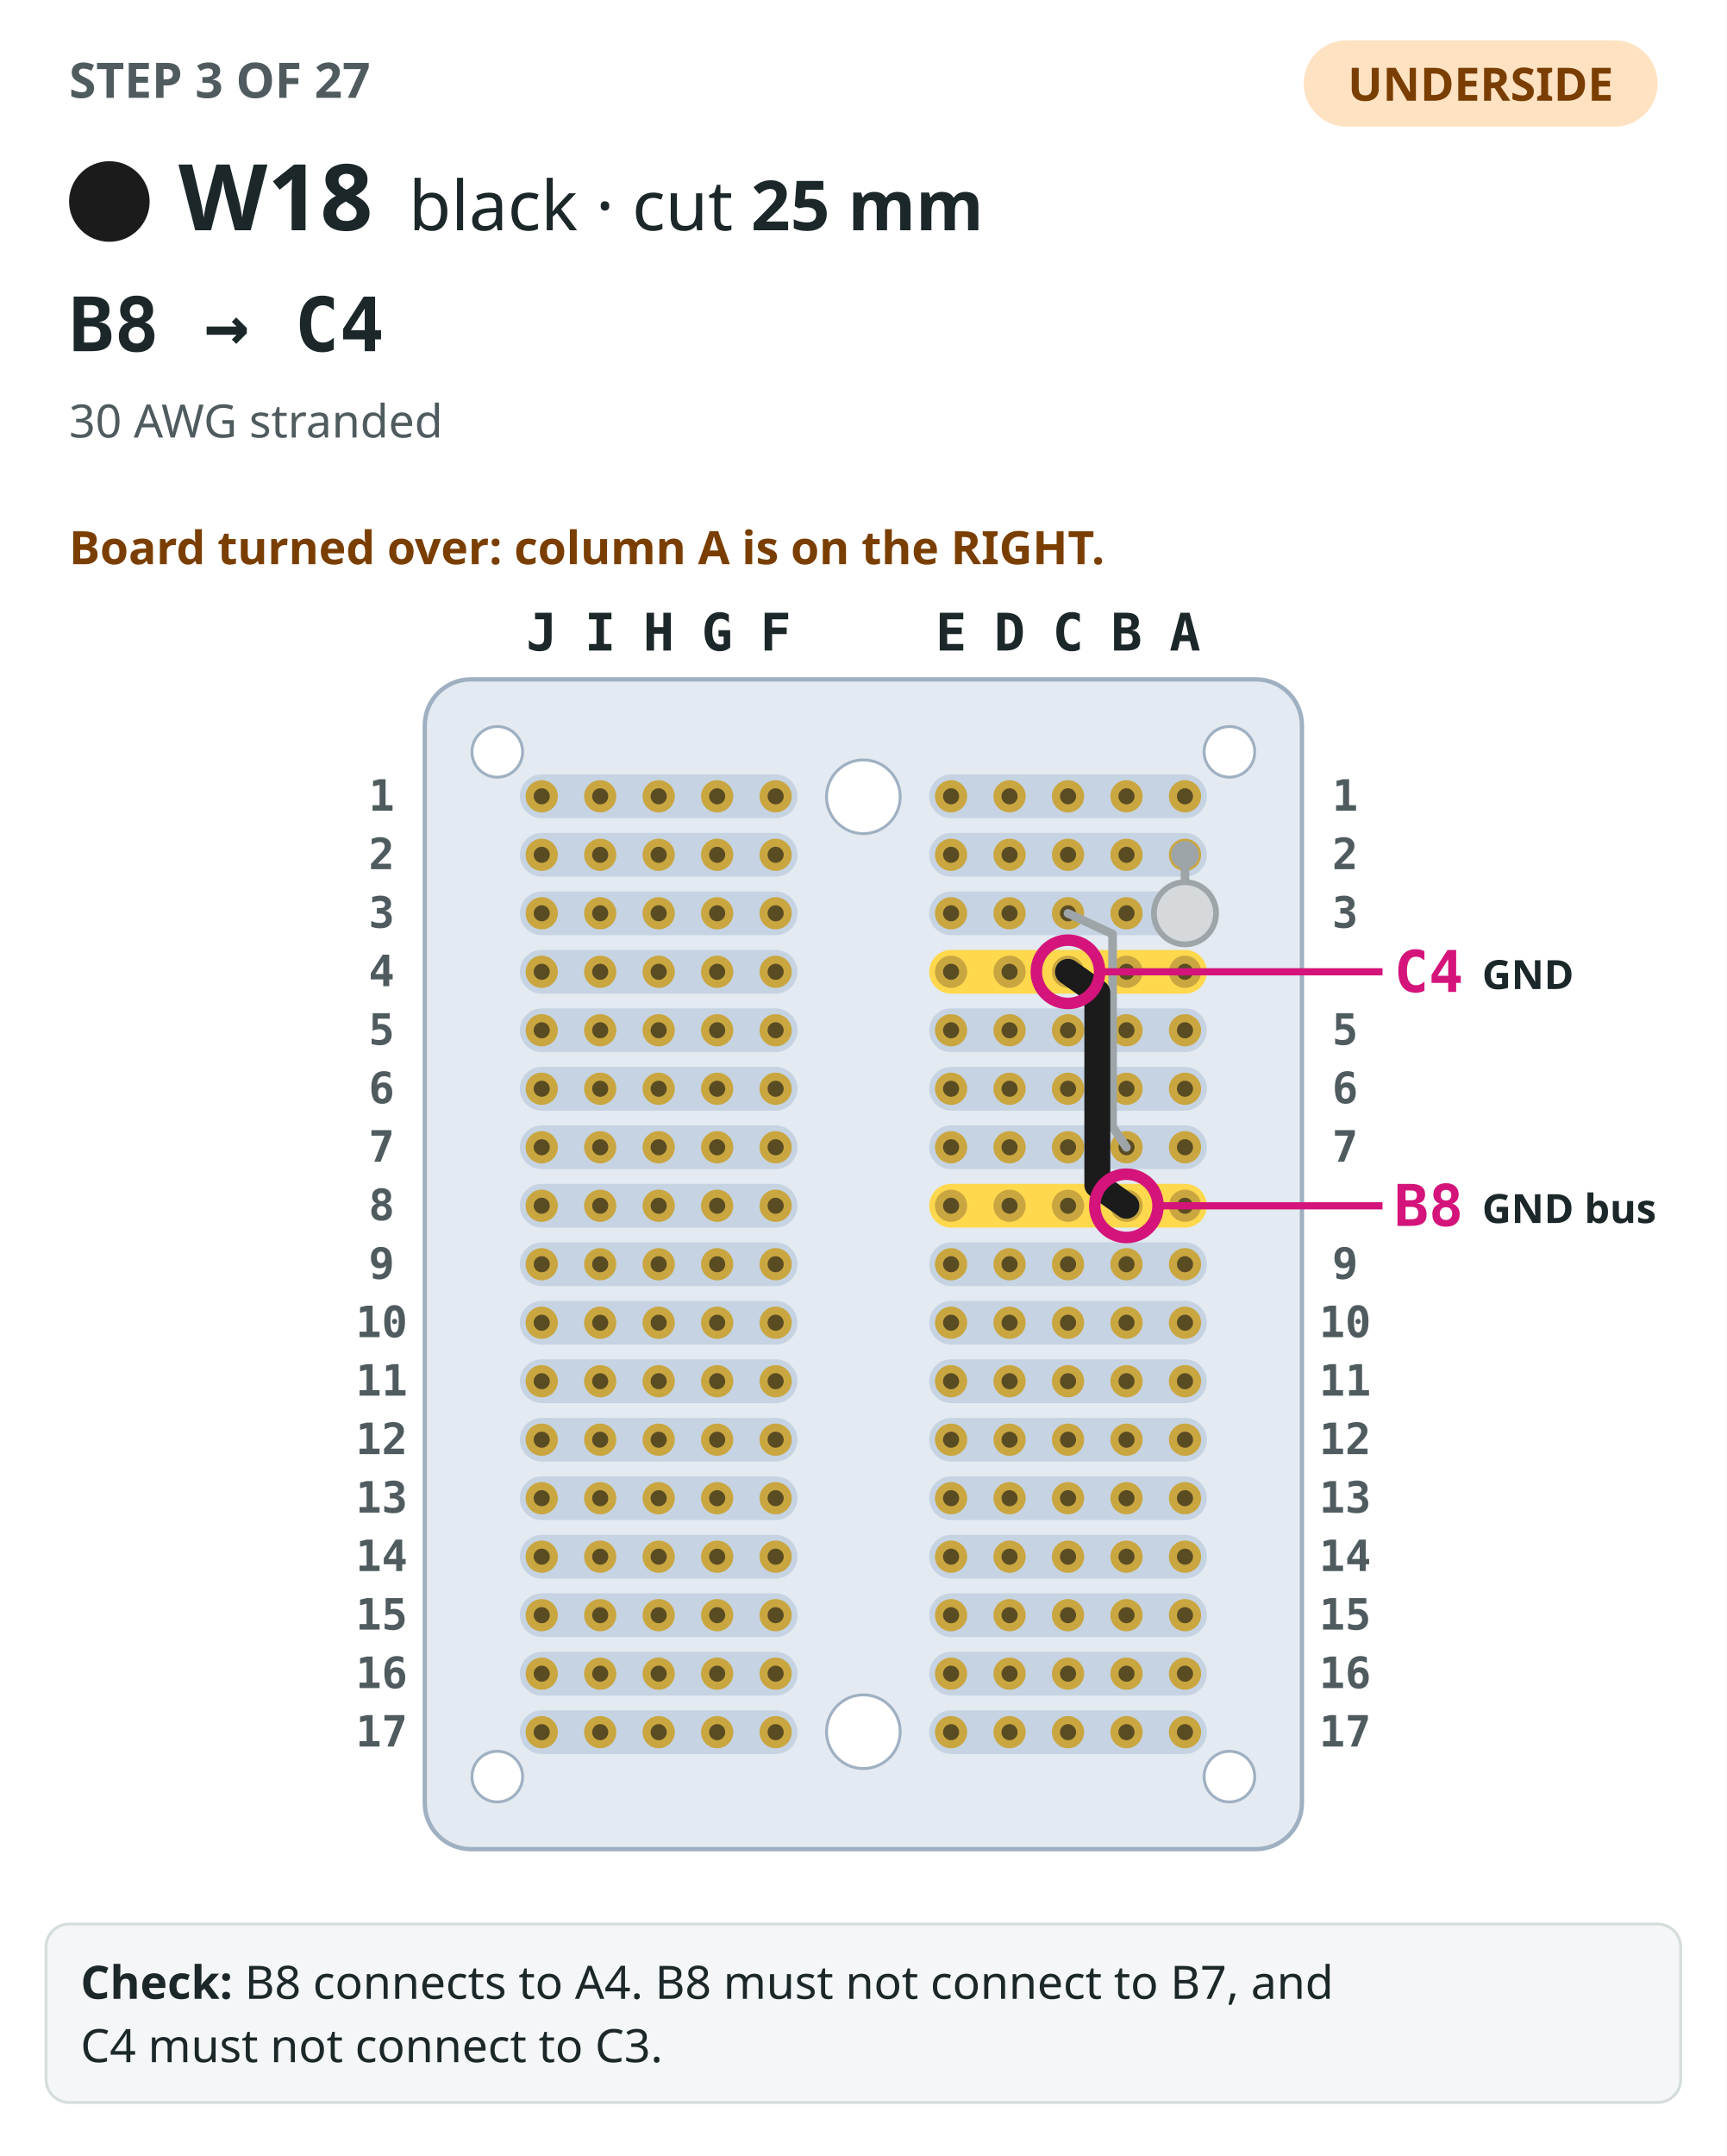
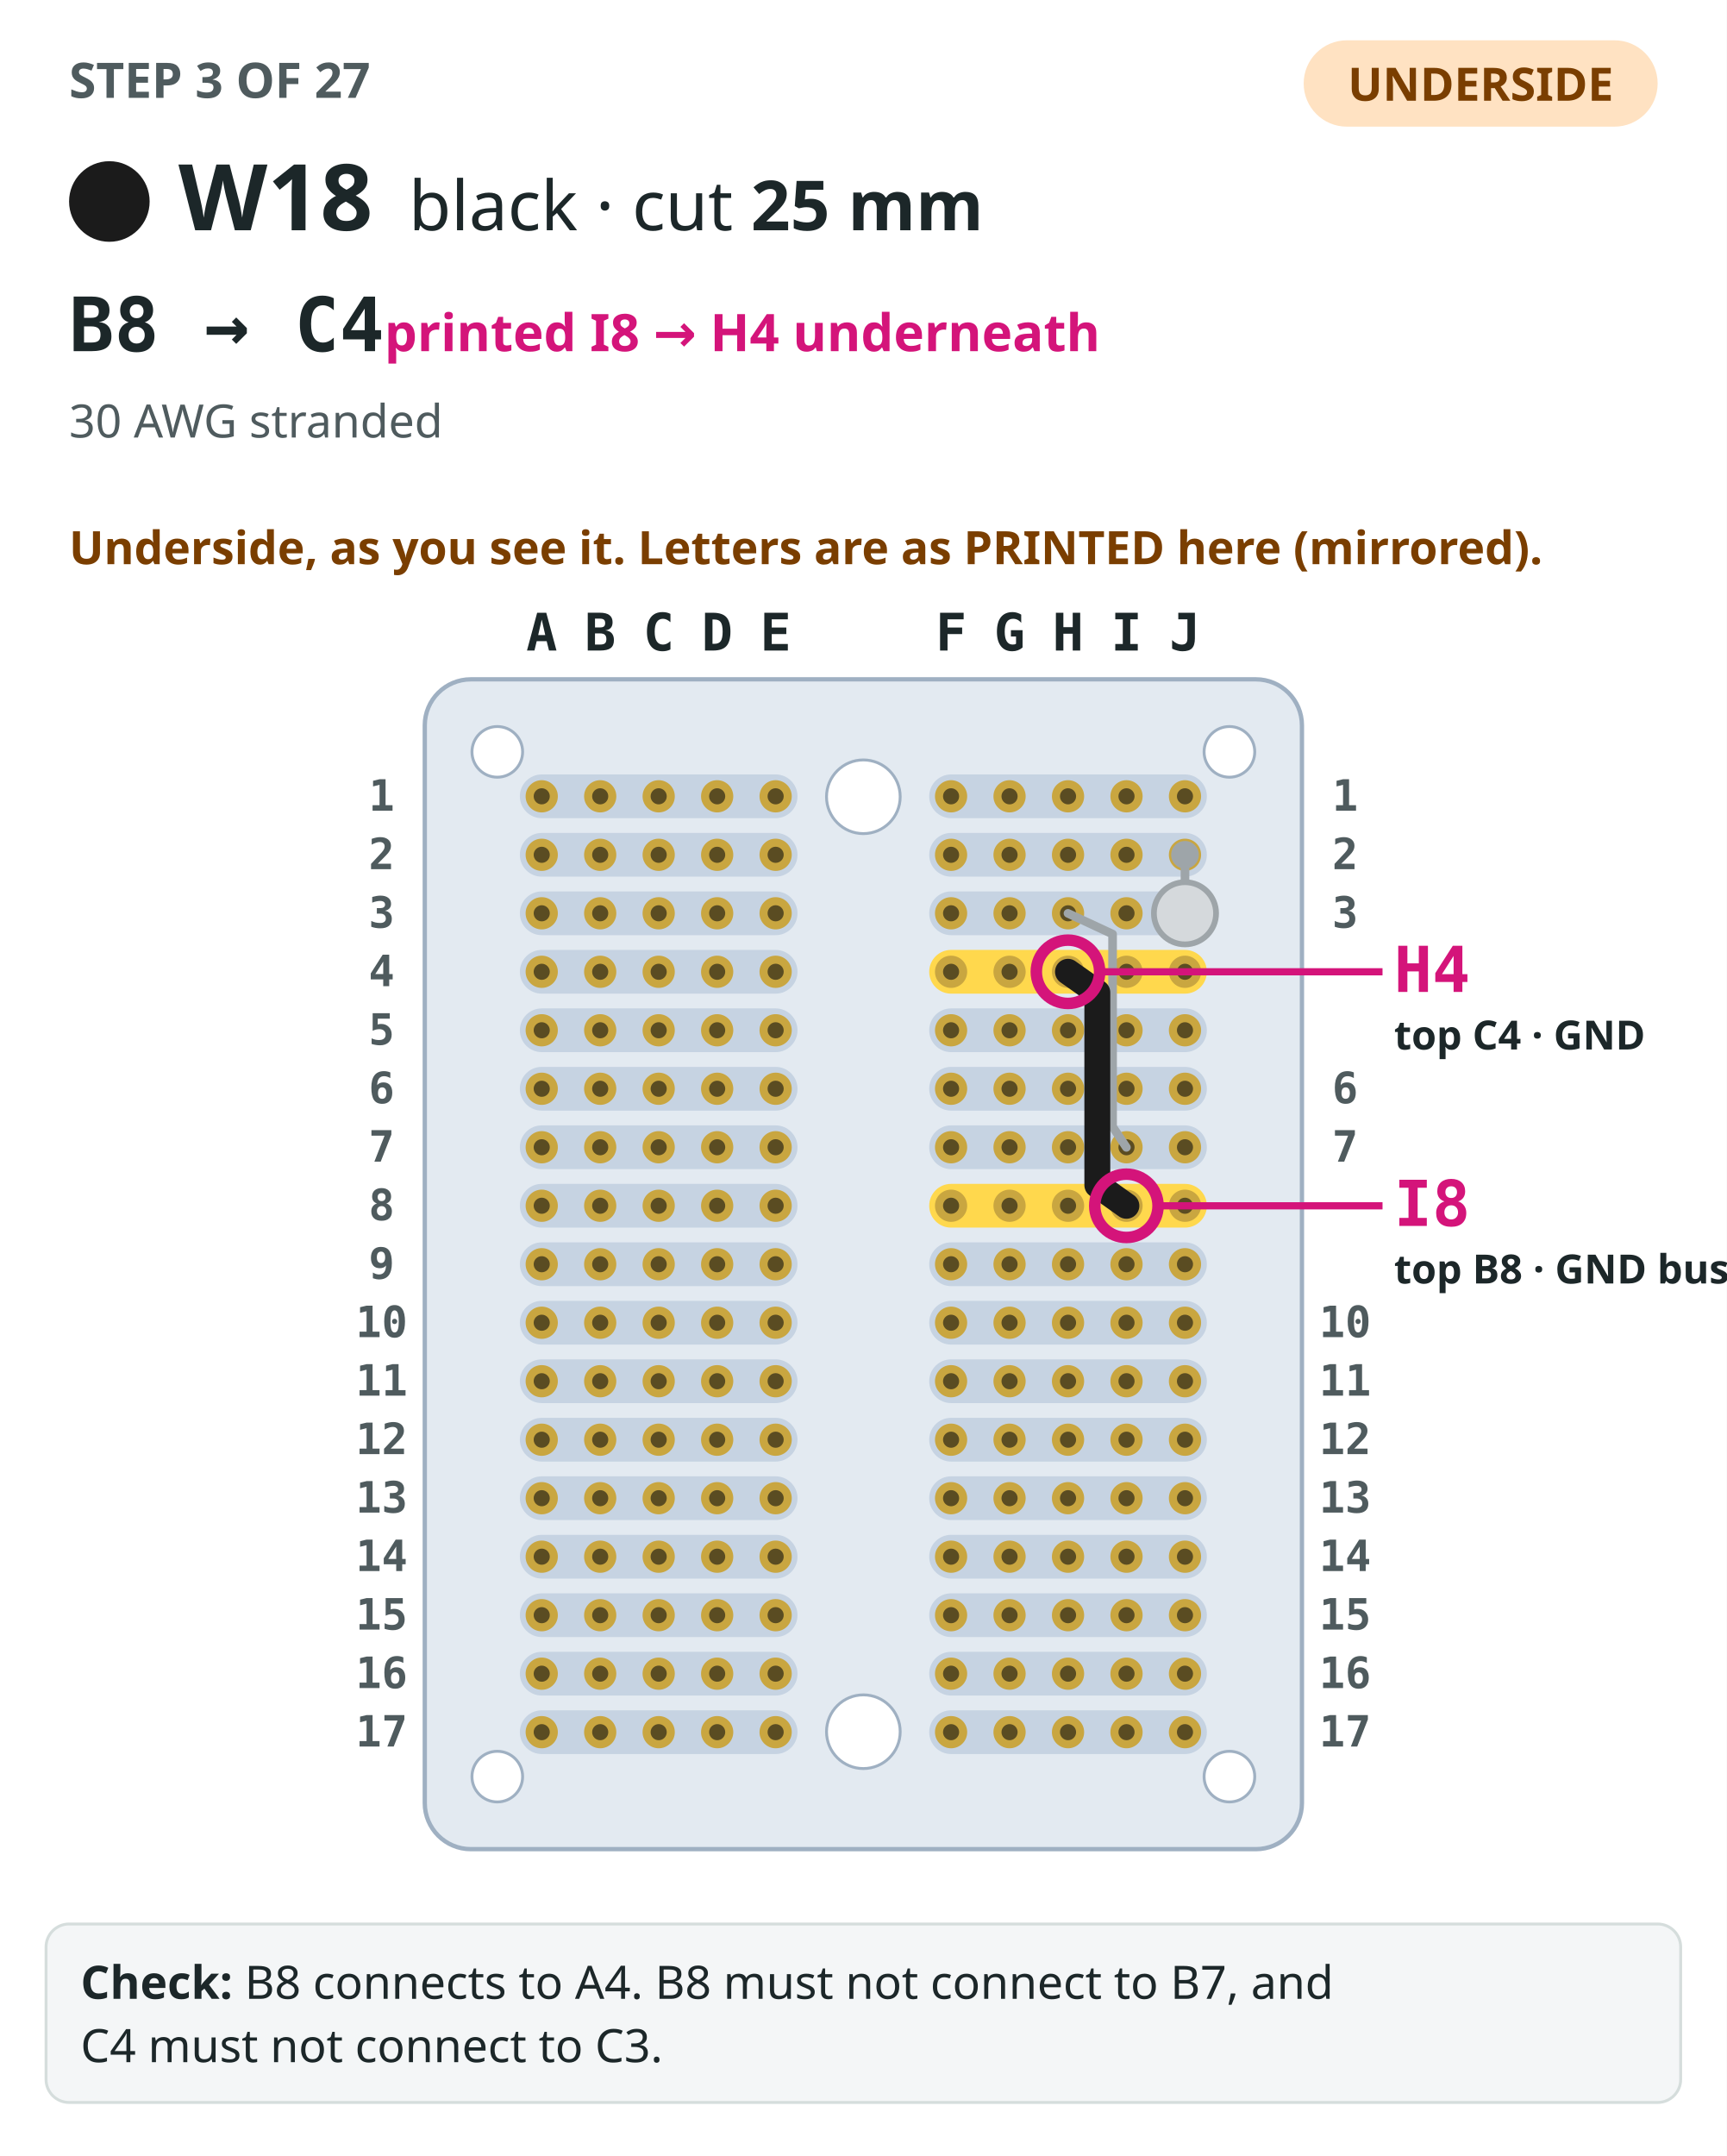
- <svg xmlns="http://www.w3.org/2000/svg" viewBox="0 0 600 749" role="img" aria-label="Step 3: The perfboard seen from the underside, turned over so column A is on the right, with the 2 earlier steps drawn in grey. W18, black, drawn bold from B8 to C4, both ends circled.">
+ <svg xmlns="http://www.w3.org/2000/svg" viewBox="0 0 600 749" role="img" aria-label="Step 3: The perfboard seen from the underside, as you see it turned over, its columns labelled with the mirrored letters printed there, with the 2 earlier steps drawn in grey. W18, black, drawn bold from B8 to C4 (printed I8 and H4 on the underside), both ends circled and labelled with both names.">
  <rect width="600" height="749" fill="#ffffff" />
  <text x="24" y="34" font-family="IBM Plex Sans,ui-sans-serif,system-ui,sans-serif" font-size="17" font-weight="700" fill="#4f5b5e">STEP 3 OF 27</text>
  <rect x="453" y="14" width="123" height="30" rx="15" fill="#ffe2c2" />
  <text x="514.5" y="35" text-anchor="middle" font-family="IBM Plex Sans,ui-sans-serif,system-ui,sans-serif" font-size="16" font-weight="700" fill="#7a3e00">UNDERSIDE</text>
  <circle cx="38" cy="70" r="13" fill="#1b1b1b" stroke="#1b1b1b" stroke-width="2" />
  <text x="62" y="80" font-family="IBM Plex Sans,ui-sans-serif,system-ui,sans-serif" font-size="32" font-weight="700" fill="#1c2729">W18</text>
  <text x="142" y="80" font-family="IBM Plex Sans,ui-sans-serif,system-ui,sans-serif" font-size="24" fill="#1c2729">black · cut <tspan font-weight="700">25 mm</tspan>
  </text>
-   <text x="24" y="122" font-family="IBM Plex Mono,ui-monospace,SFMono-Regular,Menlo,monospace" font-size="26" font-weight="700" fill="#1c2729">B8 → C4</text>
+   <text x="24" y="122" font-family="IBM Plex Mono,ui-monospace,SFMono-Regular,Menlo,monospace" font-size="26" font-weight="700" fill="#1c2729">B8 → C4<tspan font-family="IBM Plex Sans,ui-sans-serif,system-ui,sans-serif" font-size="18" font-weight="600" fill="#d4147a">  printed I8 → H4 underneath</tspan>
+   </text>
  <text x="24" y="152" font-family="IBM Plex Sans,ui-sans-serif,system-ui,sans-serif" font-size="16" fill="#4f5b5e">30 AWG stranded</text>
-   <text x="24" y="196" font-family="IBM Plex Sans,ui-sans-serif,system-ui,sans-serif" font-size="16" font-weight="600" fill="#7a3e00">Board turned over: column A is on the RIGHT.</text>
+   <text x="24" y="196" font-family="IBM Plex Sans,ui-sans-serif,system-ui,sans-serif" font-size="16" font-weight="600" fill="#7a3e00">Underside, as you see it. Letters are as PRINTED here (mirrored).</text>
  <rect x="147.6" y="236" width="304.8" height="406.4" rx="16" fill="#e3eaf1" stroke="#9fb0c2" stroke-width="1.5" />
  <rect x="322.88" y="269.04" width="96.48" height="15.2" rx="7.6" fill="#c6d3e2" />
  <rect x="180.64" y="269.04" width="96.48" height="15.2" rx="7.6" fill="#c6d3e2" />
  <rect x="322.88" y="289.36" width="96.48" height="15.2" rx="7.6" fill="#c6d3e2" />
  <rect x="180.64" y="289.36" width="96.48" height="15.2" rx="7.6" fill="#c6d3e2" />
  <rect x="322.88" y="309.68" width="96.48" height="15.2" rx="7.6" fill="#c6d3e2" />
  <rect x="180.64" y="309.68" width="96.48" height="15.2" rx="7.6" fill="#c6d3e2" />
  <rect x="322.88" y="330" width="96.48" height="15.2" rx="7.6" fill="#ffd84d" />
  <rect x="180.64" y="330" width="96.48" height="15.2" rx="7.6" fill="#c6d3e2" />
  <rect x="322.88" y="350.32" width="96.48" height="15.2" rx="7.6" fill="#c6d3e2" />
  <rect x="180.64" y="350.32" width="96.48" height="15.2" rx="7.6" fill="#c6d3e2" />
  <rect x="322.88" y="370.64" width="96.48" height="15.2" rx="7.6" fill="#c6d3e2" />
  <rect x="180.64" y="370.64" width="96.48" height="15.2" rx="7.6" fill="#c6d3e2" />
  <rect x="322.88" y="390.96" width="96.48" height="15.2" rx="7.6" fill="#c6d3e2" />
  <rect x="180.64" y="390.96" width="96.48" height="15.2" rx="7.6" fill="#c6d3e2" />
  <rect x="322.88" y="411.28" width="96.48" height="15.2" rx="7.6" fill="#ffd84d" />
  <rect x="180.64" y="411.28" width="96.48" height="15.2" rx="7.6" fill="#c6d3e2" />
  <rect x="322.88" y="431.6" width="96.48" height="15.2" rx="7.6" fill="#c6d3e2" />
  <rect x="180.64" y="431.6" width="96.48" height="15.2" rx="7.6" fill="#c6d3e2" />
  <rect x="322.88" y="451.92" width="96.48" height="15.2" rx="7.6" fill="#c6d3e2" />
  <rect x="180.64" y="451.92" width="96.48" height="15.2" rx="7.6" fill="#c6d3e2" />
  <rect x="322.88" y="472.24" width="96.48" height="15.2" rx="7.6" fill="#c6d3e2" />
  <rect x="180.64" y="472.24" width="96.48" height="15.2" rx="7.6" fill="#c6d3e2" />
  <rect x="322.88" y="492.56" width="96.48" height="15.2" rx="7.6" fill="#c6d3e2" />
  <rect x="180.64" y="492.56" width="96.48" height="15.2" rx="7.6" fill="#c6d3e2" />
  <rect x="322.88" y="512.88" width="96.48" height="15.2" rx="7.6" fill="#c6d3e2" />
  <rect x="180.64" y="512.88" width="96.48" height="15.2" rx="7.6" fill="#c6d3e2" />
  <rect x="322.88" y="533.2" width="96.48" height="15.2" rx="7.6" fill="#c6d3e2" />
  <rect x="180.64" y="533.2" width="96.48" height="15.2" rx="7.6" fill="#c6d3e2" />
  <rect x="322.88" y="553.52" width="96.48" height="15.2" rx="7.6" fill="#c6d3e2" />
  <rect x="180.64" y="553.52" width="96.48" height="15.2" rx="7.6" fill="#c6d3e2" />
  <rect x="322.88" y="573.84" width="96.48" height="15.2" rx="7.6" fill="#c6d3e2" />
  <rect x="180.64" y="573.84" width="96.48" height="15.2" rx="7.6" fill="#c6d3e2" />
  <rect x="322.88" y="594.16" width="96.48" height="15.2" rx="7.6" fill="#c6d3e2" />
  <rect x="180.64" y="594.16" width="96.48" height="15.2" rx="7.6" fill="#c6d3e2" />
  <circle cx="300" cy="276.8" r="12.8" fill="#ffffff" stroke="#9fb0c2" />
  <circle cx="300" cy="601.6" r="12.8" fill="#ffffff" stroke="#9fb0c2" />
  <circle cx="427.2" cy="261.2" r="8.8" fill="#ffffff" stroke="#9fb0c2" />
  <circle cx="172.8" cy="261.2" r="8.8" fill="#ffffff" stroke="#9fb0c2" />
  <circle cx="427.2" cy="617.2" r="8.8" fill="#ffffff" stroke="#9fb0c2" />
  <circle cx="172.8" cy="617.2" r="8.8" fill="#ffffff" stroke="#9fb0c2" />
  <circle cx="411.76" cy="276.64" r="5.6" fill="#c9a640" />
  <circle cx="411.76" cy="276.64" r="2.8" fill="#5a4c22" />
  <circle cx="391.44" cy="276.64" r="5.6" fill="#c9a640" />
  <circle cx="391.44" cy="276.64" r="2.8" fill="#5a4c22" />
  <circle cx="371.12" cy="276.64" r="5.6" fill="#c9a640" />
  <circle cx="371.12" cy="276.64" r="2.8" fill="#5a4c22" />
  <circle cx="350.8" cy="276.64" r="5.6" fill="#c9a640" />
  <circle cx="350.8" cy="276.64" r="2.8" fill="#5a4c22" />
  <circle cx="330.48" cy="276.64" r="5.6" fill="#c9a640" />
  <circle cx="330.48" cy="276.64" r="2.8" fill="#5a4c22" />
  <circle cx="269.52" cy="276.64" r="5.6" fill="#c9a640" />
  <circle cx="269.52" cy="276.64" r="2.8" fill="#5a4c22" />
  <circle cx="249.2" cy="276.64" r="5.6" fill="#c9a640" />
  <circle cx="249.2" cy="276.64" r="2.8" fill="#5a4c22" />
  <circle cx="228.88" cy="276.64" r="5.6" fill="#c9a640" />
  <circle cx="228.88" cy="276.64" r="2.8" fill="#5a4c22" />
  <circle cx="208.56" cy="276.64" r="5.6" fill="#c9a640" />
  <circle cx="208.56" cy="276.64" r="2.8" fill="#5a4c22" />
  <circle cx="188.24" cy="276.64" r="5.6" fill="#c9a640" />
  <circle cx="188.24" cy="276.64" r="2.8" fill="#5a4c22" />
  <circle cx="411.76" cy="296.96" r="5.6" fill="#c9a640" />
  <circle cx="411.76" cy="296.96" r="2.8" fill="#5a4c22" />
  <circle cx="391.44" cy="296.96" r="5.6" fill="#c9a640" />
  <circle cx="391.44" cy="296.96" r="2.8" fill="#5a4c22" />
  <circle cx="371.12" cy="296.96" r="5.6" fill="#c9a640" />
  <circle cx="371.12" cy="296.96" r="2.8" fill="#5a4c22" />
  <circle cx="350.8" cy="296.96" r="5.6" fill="#c9a640" />
  <circle cx="350.8" cy="296.96" r="2.8" fill="#5a4c22" />
  <circle cx="330.48" cy="296.96" r="5.6" fill="#c9a640" />
  <circle cx="330.48" cy="296.96" r="2.8" fill="#5a4c22" />
  <circle cx="269.52" cy="296.96" r="5.6" fill="#c9a640" />
  <circle cx="269.52" cy="296.96" r="2.8" fill="#5a4c22" />
  <circle cx="249.2" cy="296.96" r="5.6" fill="#c9a640" />
  <circle cx="249.2" cy="296.96" r="2.8" fill="#5a4c22" />
  <circle cx="228.88" cy="296.96" r="5.6" fill="#c9a640" />
  <circle cx="228.88" cy="296.96" r="2.8" fill="#5a4c22" />
  <circle cx="208.56" cy="296.96" r="5.6" fill="#c9a640" />
  <circle cx="208.56" cy="296.96" r="2.8" fill="#5a4c22" />
  <circle cx="188.24" cy="296.96" r="5.6" fill="#c9a640" />
  <circle cx="188.24" cy="296.96" r="2.8" fill="#5a4c22" />
  <circle cx="411.76" cy="317.28" r="5.6" fill="#c9a640" />
  <circle cx="411.76" cy="317.28" r="2.8" fill="#5a4c22" />
  <circle cx="391.44" cy="317.28" r="5.6" fill="#c9a640" />
  <circle cx="391.44" cy="317.28" r="2.8" fill="#5a4c22" />
  <circle cx="371.12" cy="317.28" r="5.6" fill="#c9a640" />
  <circle cx="371.12" cy="317.28" r="2.8" fill="#5a4c22" />
  <circle cx="350.8" cy="317.28" r="5.6" fill="#c9a640" />
  <circle cx="350.8" cy="317.28" r="2.8" fill="#5a4c22" />
  <circle cx="330.48" cy="317.28" r="5.6" fill="#c9a640" />
  <circle cx="330.48" cy="317.28" r="2.8" fill="#5a4c22" />
  <circle cx="269.52" cy="317.28" r="5.6" fill="#c9a640" />
  <circle cx="269.52" cy="317.28" r="2.8" fill="#5a4c22" />
  <circle cx="249.2" cy="317.28" r="5.6" fill="#c9a640" />
  <circle cx="249.2" cy="317.28" r="2.8" fill="#5a4c22" />
  <circle cx="228.88" cy="317.28" r="5.6" fill="#c9a640" />
  <circle cx="228.88" cy="317.28" r="2.8" fill="#5a4c22" />
  <circle cx="208.56" cy="317.28" r="5.6" fill="#c9a640" />
  <circle cx="208.56" cy="317.28" r="2.8" fill="#5a4c22" />
  <circle cx="188.24" cy="317.28" r="5.6" fill="#c9a640" />
  <circle cx="188.24" cy="317.28" r="2.8" fill="#5a4c22" />
  <circle cx="411.76" cy="337.6" r="5.6" fill="#c9a640" />
  <circle cx="411.76" cy="337.6" r="2.8" fill="#5a4c22" />
  <circle cx="391.44" cy="337.6" r="5.6" fill="#c9a640" />
  <circle cx="391.44" cy="337.6" r="2.8" fill="#5a4c22" />
  <circle cx="371.12" cy="337.6" r="5.6" fill="#c9a640" />
  <circle cx="371.12" cy="337.6" r="2.8" fill="#5a4c22" />
  <circle cx="350.8" cy="337.6" r="5.6" fill="#c9a640" />
  <circle cx="350.8" cy="337.6" r="2.8" fill="#5a4c22" />
  <circle cx="330.48" cy="337.6" r="5.6" fill="#c9a640" />
  <circle cx="330.48" cy="337.6" r="2.8" fill="#5a4c22" />
  <circle cx="269.52" cy="337.6" r="5.6" fill="#c9a640" />
  <circle cx="269.52" cy="337.6" r="2.8" fill="#5a4c22" />
  <circle cx="249.2" cy="337.6" r="5.6" fill="#c9a640" />
  <circle cx="249.2" cy="337.6" r="2.8" fill="#5a4c22" />
  <circle cx="228.88" cy="337.6" r="5.6" fill="#c9a640" />
  <circle cx="228.88" cy="337.6" r="2.8" fill="#5a4c22" />
  <circle cx="208.56" cy="337.6" r="5.6" fill="#c9a640" />
  <circle cx="208.56" cy="337.6" r="2.8" fill="#5a4c22" />
  <circle cx="188.24" cy="337.6" r="5.6" fill="#c9a640" />
  <circle cx="188.24" cy="337.6" r="2.8" fill="#5a4c22" />
  <circle cx="411.76" cy="357.92" r="5.6" fill="#c9a640" />
  <circle cx="411.76" cy="357.92" r="2.8" fill="#5a4c22" />
  <circle cx="391.44" cy="357.92" r="5.6" fill="#c9a640" />
  <circle cx="391.44" cy="357.92" r="2.8" fill="#5a4c22" />
  <circle cx="371.12" cy="357.92" r="5.6" fill="#c9a640" />
  <circle cx="371.12" cy="357.92" r="2.8" fill="#5a4c22" />
  <circle cx="350.8" cy="357.92" r="5.6" fill="#c9a640" />
  <circle cx="350.8" cy="357.92" r="2.8" fill="#5a4c22" />
  <circle cx="330.48" cy="357.92" r="5.6" fill="#c9a640" />
  <circle cx="330.48" cy="357.92" r="2.8" fill="#5a4c22" />
  <circle cx="269.52" cy="357.92" r="5.6" fill="#c9a640" />
  <circle cx="269.52" cy="357.92" r="2.8" fill="#5a4c22" />
  <circle cx="249.2" cy="357.92" r="5.6" fill="#c9a640" />
  <circle cx="249.2" cy="357.92" r="2.8" fill="#5a4c22" />
  <circle cx="228.88" cy="357.92" r="5.6" fill="#c9a640" />
  <circle cx="228.88" cy="357.92" r="2.8" fill="#5a4c22" />
  <circle cx="208.56" cy="357.92" r="5.6" fill="#c9a640" />
  <circle cx="208.56" cy="357.92" r="2.8" fill="#5a4c22" />
  <circle cx="188.24" cy="357.92" r="5.6" fill="#c9a640" />
  <circle cx="188.24" cy="357.92" r="2.8" fill="#5a4c22" />
  <circle cx="411.76" cy="378.24" r="5.6" fill="#c9a640" />
  <circle cx="411.76" cy="378.24" r="2.8" fill="#5a4c22" />
  <circle cx="391.44" cy="378.24" r="5.6" fill="#c9a640" />
  <circle cx="391.44" cy="378.24" r="2.8" fill="#5a4c22" />
  <circle cx="371.12" cy="378.24" r="5.6" fill="#c9a640" />
  <circle cx="371.12" cy="378.24" r="2.8" fill="#5a4c22" />
  <circle cx="350.8" cy="378.24" r="5.6" fill="#c9a640" />
  <circle cx="350.8" cy="378.24" r="2.8" fill="#5a4c22" />
  <circle cx="330.48" cy="378.24" r="5.6" fill="#c9a640" />
  <circle cx="330.48" cy="378.24" r="2.8" fill="#5a4c22" />
  <circle cx="269.52" cy="378.24" r="5.6" fill="#c9a640" />
  <circle cx="269.52" cy="378.24" r="2.8" fill="#5a4c22" />
  <circle cx="249.2" cy="378.24" r="5.6" fill="#c9a640" />
  <circle cx="249.2" cy="378.24" r="2.8" fill="#5a4c22" />
  <circle cx="228.88" cy="378.24" r="5.6" fill="#c9a640" />
  <circle cx="228.88" cy="378.24" r="2.8" fill="#5a4c22" />
  <circle cx="208.56" cy="378.24" r="5.6" fill="#c9a640" />
  <circle cx="208.56" cy="378.24" r="2.8" fill="#5a4c22" />
  <circle cx="188.24" cy="378.24" r="5.6" fill="#c9a640" />
  <circle cx="188.24" cy="378.24" r="2.8" fill="#5a4c22" />
  <circle cx="411.76" cy="398.56" r="5.6" fill="#c9a640" />
  <circle cx="411.76" cy="398.56" r="2.8" fill="#5a4c22" />
  <circle cx="391.44" cy="398.56" r="5.6" fill="#c9a640" />
  <circle cx="391.44" cy="398.56" r="2.8" fill="#5a4c22" />
  <circle cx="371.12" cy="398.56" r="5.6" fill="#c9a640" />
  <circle cx="371.12" cy="398.56" r="2.8" fill="#5a4c22" />
  <circle cx="350.8" cy="398.56" r="5.6" fill="#c9a640" />
  <circle cx="350.8" cy="398.56" r="2.8" fill="#5a4c22" />
  <circle cx="330.48" cy="398.56" r="5.6" fill="#c9a640" />
  <circle cx="330.48" cy="398.56" r="2.8" fill="#5a4c22" />
  <circle cx="269.52" cy="398.56" r="5.6" fill="#c9a640" />
  <circle cx="269.52" cy="398.56" r="2.8" fill="#5a4c22" />
  <circle cx="249.2" cy="398.56" r="5.6" fill="#c9a640" />
  <circle cx="249.2" cy="398.56" r="2.8" fill="#5a4c22" />
  <circle cx="228.88" cy="398.56" r="5.6" fill="#c9a640" />
  <circle cx="228.88" cy="398.56" r="2.8" fill="#5a4c22" />
  <circle cx="208.56" cy="398.56" r="5.6" fill="#c9a640" />
  <circle cx="208.56" cy="398.56" r="2.8" fill="#5a4c22" />
  <circle cx="188.24" cy="398.56" r="5.6" fill="#c9a640" />
  <circle cx="188.24" cy="398.56" r="2.8" fill="#5a4c22" />
  <circle cx="411.76" cy="418.88" r="5.6" fill="#c9a640" />
  <circle cx="411.76" cy="418.88" r="2.8" fill="#5a4c22" />
  <circle cx="391.44" cy="418.88" r="5.6" fill="#c9a640" />
  <circle cx="391.44" cy="418.88" r="2.8" fill="#5a4c22" />
  <circle cx="371.12" cy="418.88" r="5.6" fill="#c9a640" />
  <circle cx="371.12" cy="418.88" r="2.8" fill="#5a4c22" />
  <circle cx="350.8" cy="418.88" r="5.6" fill="#c9a640" />
  <circle cx="350.8" cy="418.88" r="2.8" fill="#5a4c22" />
  <circle cx="330.48" cy="418.88" r="5.6" fill="#c9a640" />
  <circle cx="330.48" cy="418.88" r="2.8" fill="#5a4c22" />
  <circle cx="269.52" cy="418.88" r="5.6" fill="#c9a640" />
  <circle cx="269.52" cy="418.88" r="2.8" fill="#5a4c22" />
  <circle cx="249.2" cy="418.88" r="5.6" fill="#c9a640" />
  <circle cx="249.2" cy="418.88" r="2.8" fill="#5a4c22" />
  <circle cx="228.88" cy="418.88" r="5.6" fill="#c9a640" />
  <circle cx="228.88" cy="418.88" r="2.8" fill="#5a4c22" />
  <circle cx="208.56" cy="418.88" r="5.6" fill="#c9a640" />
  <circle cx="208.56" cy="418.88" r="2.8" fill="#5a4c22" />
  <circle cx="188.24" cy="418.88" r="5.6" fill="#c9a640" />
  <circle cx="188.24" cy="418.88" r="2.8" fill="#5a4c22" />
  <circle cx="411.76" cy="439.2" r="5.6" fill="#c9a640" />
  <circle cx="411.76" cy="439.2" r="2.8" fill="#5a4c22" />
  <circle cx="391.44" cy="439.2" r="5.6" fill="#c9a640" />
  <circle cx="391.44" cy="439.2" r="2.8" fill="#5a4c22" />
  <circle cx="371.12" cy="439.2" r="5.6" fill="#c9a640" />
  <circle cx="371.12" cy="439.2" r="2.8" fill="#5a4c22" />
  <circle cx="350.8" cy="439.2" r="5.6" fill="#c9a640" />
  <circle cx="350.8" cy="439.2" r="2.8" fill="#5a4c22" />
  <circle cx="330.48" cy="439.2" r="5.6" fill="#c9a640" />
  <circle cx="330.48" cy="439.2" r="2.8" fill="#5a4c22" />
  <circle cx="269.52" cy="439.2" r="5.6" fill="#c9a640" />
  <circle cx="269.52" cy="439.2" r="2.8" fill="#5a4c22" />
  <circle cx="249.2" cy="439.2" r="5.6" fill="#c9a640" />
  <circle cx="249.2" cy="439.2" r="2.8" fill="#5a4c22" />
  <circle cx="228.88" cy="439.2" r="5.6" fill="#c9a640" />
  <circle cx="228.88" cy="439.2" r="2.8" fill="#5a4c22" />
  <circle cx="208.56" cy="439.2" r="5.6" fill="#c9a640" />
  <circle cx="208.56" cy="439.2" r="2.8" fill="#5a4c22" />
  <circle cx="188.24" cy="439.2" r="5.6" fill="#c9a640" />
  <circle cx="188.24" cy="439.2" r="2.8" fill="#5a4c22" />
  <circle cx="411.76" cy="459.52" r="5.6" fill="#c9a640" />
  <circle cx="411.76" cy="459.52" r="2.8" fill="#5a4c22" />
  <circle cx="391.44" cy="459.52" r="5.6" fill="#c9a640" />
  <circle cx="391.44" cy="459.52" r="2.8" fill="#5a4c22" />
  <circle cx="371.12" cy="459.52" r="5.6" fill="#c9a640" />
  <circle cx="371.12" cy="459.52" r="2.8" fill="#5a4c22" />
  <circle cx="350.8" cy="459.52" r="5.6" fill="#c9a640" />
  <circle cx="350.8" cy="459.52" r="2.8" fill="#5a4c22" />
  <circle cx="330.48" cy="459.52" r="5.6" fill="#c9a640" />
  <circle cx="330.48" cy="459.52" r="2.8" fill="#5a4c22" />
  <circle cx="269.52" cy="459.52" r="5.6" fill="#c9a640" />
  <circle cx="269.52" cy="459.52" r="2.8" fill="#5a4c22" />
  <circle cx="249.2" cy="459.52" r="5.6" fill="#c9a640" />
  <circle cx="249.2" cy="459.52" r="2.8" fill="#5a4c22" />
  <circle cx="228.88" cy="459.52" r="5.6" fill="#c9a640" />
  <circle cx="228.88" cy="459.52" r="2.8" fill="#5a4c22" />
  <circle cx="208.56" cy="459.52" r="5.6" fill="#c9a640" />
  <circle cx="208.56" cy="459.52" r="2.8" fill="#5a4c22" />
  <circle cx="188.24" cy="459.52" r="5.6" fill="#c9a640" />
  <circle cx="188.24" cy="459.52" r="2.8" fill="#5a4c22" />
  <circle cx="411.76" cy="479.84" r="5.6" fill="#c9a640" />
  <circle cx="411.76" cy="479.84" r="2.8" fill="#5a4c22" />
  <circle cx="391.44" cy="479.84" r="5.6" fill="#c9a640" />
  <circle cx="391.44" cy="479.84" r="2.8" fill="#5a4c22" />
  <circle cx="371.12" cy="479.84" r="5.6" fill="#c9a640" />
  <circle cx="371.12" cy="479.84" r="2.8" fill="#5a4c22" />
  <circle cx="350.8" cy="479.84" r="5.6" fill="#c9a640" />
  <circle cx="350.8" cy="479.84" r="2.8" fill="#5a4c22" />
  <circle cx="330.48" cy="479.84" r="5.6" fill="#c9a640" />
  <circle cx="330.48" cy="479.84" r="2.8" fill="#5a4c22" />
  <circle cx="269.52" cy="479.84" r="5.6" fill="#c9a640" />
  <circle cx="269.52" cy="479.84" r="2.8" fill="#5a4c22" />
  <circle cx="249.2" cy="479.84" r="5.6" fill="#c9a640" />
  <circle cx="249.2" cy="479.84" r="2.8" fill="#5a4c22" />
  <circle cx="228.88" cy="479.84" r="5.6" fill="#c9a640" />
  <circle cx="228.88" cy="479.84" r="2.8" fill="#5a4c22" />
  <circle cx="208.56" cy="479.84" r="5.6" fill="#c9a640" />
  <circle cx="208.56" cy="479.84" r="2.8" fill="#5a4c22" />
  <circle cx="188.24" cy="479.84" r="5.6" fill="#c9a640" />
  <circle cx="188.24" cy="479.84" r="2.8" fill="#5a4c22" />
  <circle cx="411.76" cy="500.16" r="5.6" fill="#c9a640" />
  <circle cx="411.76" cy="500.16" r="2.8" fill="#5a4c22" />
  <circle cx="391.44" cy="500.16" r="5.6" fill="#c9a640" />
  <circle cx="391.44" cy="500.16" r="2.8" fill="#5a4c22" />
  <circle cx="371.12" cy="500.16" r="5.6" fill="#c9a640" />
  <circle cx="371.12" cy="500.16" r="2.8" fill="#5a4c22" />
  <circle cx="350.8" cy="500.16" r="5.6" fill="#c9a640" />
  <circle cx="350.8" cy="500.16" r="2.8" fill="#5a4c22" />
  <circle cx="330.48" cy="500.16" r="5.6" fill="#c9a640" />
  <circle cx="330.48" cy="500.16" r="2.8" fill="#5a4c22" />
  <circle cx="269.52" cy="500.16" r="5.6" fill="#c9a640" />
  <circle cx="269.52" cy="500.16" r="2.8" fill="#5a4c22" />
  <circle cx="249.2" cy="500.16" r="5.6" fill="#c9a640" />
  <circle cx="249.2" cy="500.16" r="2.8" fill="#5a4c22" />
  <circle cx="228.88" cy="500.16" r="5.6" fill="#c9a640" />
  <circle cx="228.88" cy="500.16" r="2.8" fill="#5a4c22" />
  <circle cx="208.56" cy="500.16" r="5.6" fill="#c9a640" />
  <circle cx="208.56" cy="500.16" r="2.8" fill="#5a4c22" />
  <circle cx="188.24" cy="500.16" r="5.6" fill="#c9a640" />
  <circle cx="188.24" cy="500.16" r="2.8" fill="#5a4c22" />
  <circle cx="411.76" cy="520.48" r="5.6" fill="#c9a640" />
  <circle cx="411.76" cy="520.48" r="2.8" fill="#5a4c22" />
  <circle cx="391.44" cy="520.48" r="5.6" fill="#c9a640" />
  <circle cx="391.44" cy="520.48" r="2.8" fill="#5a4c22" />
  <circle cx="371.12" cy="520.48" r="5.6" fill="#c9a640" />
  <circle cx="371.12" cy="520.48" r="2.8" fill="#5a4c22" />
  <circle cx="350.8" cy="520.48" r="5.6" fill="#c9a640" />
  <circle cx="350.8" cy="520.48" r="2.8" fill="#5a4c22" />
  <circle cx="330.48" cy="520.48" r="5.6" fill="#c9a640" />
  <circle cx="330.48" cy="520.48" r="2.8" fill="#5a4c22" />
  <circle cx="269.52" cy="520.48" r="5.6" fill="#c9a640" />
  <circle cx="269.52" cy="520.48" r="2.8" fill="#5a4c22" />
  <circle cx="249.2" cy="520.48" r="5.6" fill="#c9a640" />
  <circle cx="249.2" cy="520.48" r="2.8" fill="#5a4c22" />
  <circle cx="228.88" cy="520.48" r="5.6" fill="#c9a640" />
  <circle cx="228.88" cy="520.48" r="2.8" fill="#5a4c22" />
  <circle cx="208.56" cy="520.48" r="5.6" fill="#c9a640" />
  <circle cx="208.56" cy="520.48" r="2.8" fill="#5a4c22" />
  <circle cx="188.24" cy="520.48" r="5.6" fill="#c9a640" />
  <circle cx="188.24" cy="520.48" r="2.8" fill="#5a4c22" />
  <circle cx="411.76" cy="540.8" r="5.6" fill="#c9a640" />
  <circle cx="411.76" cy="540.8" r="2.8" fill="#5a4c22" />
  <circle cx="391.44" cy="540.8" r="5.6" fill="#c9a640" />
  <circle cx="391.44" cy="540.8" r="2.8" fill="#5a4c22" />
  <circle cx="371.12" cy="540.8" r="5.6" fill="#c9a640" />
  <circle cx="371.12" cy="540.8" r="2.8" fill="#5a4c22" />
  <circle cx="350.8" cy="540.8" r="5.6" fill="#c9a640" />
  <circle cx="350.8" cy="540.8" r="2.8" fill="#5a4c22" />
  <circle cx="330.48" cy="540.8" r="5.6" fill="#c9a640" />
  <circle cx="330.48" cy="540.8" r="2.8" fill="#5a4c22" />
  <circle cx="269.52" cy="540.8" r="5.6" fill="#c9a640" />
  <circle cx="269.52" cy="540.8" r="2.8" fill="#5a4c22" />
  <circle cx="249.2" cy="540.8" r="5.6" fill="#c9a640" />
  <circle cx="249.2" cy="540.8" r="2.8" fill="#5a4c22" />
  <circle cx="228.88" cy="540.8" r="5.6" fill="#c9a640" />
  <circle cx="228.88" cy="540.8" r="2.8" fill="#5a4c22" />
  <circle cx="208.56" cy="540.8" r="5.6" fill="#c9a640" />
  <circle cx="208.56" cy="540.8" r="2.8" fill="#5a4c22" />
  <circle cx="188.24" cy="540.8" r="5.6" fill="#c9a640" />
  <circle cx="188.24" cy="540.8" r="2.8" fill="#5a4c22" />
  <circle cx="411.76" cy="561.12" r="5.6" fill="#c9a640" />
  <circle cx="411.76" cy="561.12" r="2.8" fill="#5a4c22" />
  <circle cx="391.44" cy="561.12" r="5.6" fill="#c9a640" />
  <circle cx="391.44" cy="561.12" r="2.8" fill="#5a4c22" />
  <circle cx="371.12" cy="561.12" r="5.6" fill="#c9a640" />
  <circle cx="371.12" cy="561.12" r="2.8" fill="#5a4c22" />
  <circle cx="350.8" cy="561.12" r="5.6" fill="#c9a640" />
  <circle cx="350.8" cy="561.12" r="2.8" fill="#5a4c22" />
  <circle cx="330.48" cy="561.12" r="5.6" fill="#c9a640" />
  <circle cx="330.48" cy="561.12" r="2.8" fill="#5a4c22" />
  <circle cx="269.52" cy="561.12" r="5.6" fill="#c9a640" />
  <circle cx="269.52" cy="561.12" r="2.8" fill="#5a4c22" />
  <circle cx="249.2" cy="561.12" r="5.6" fill="#c9a640" />
  <circle cx="249.2" cy="561.12" r="2.8" fill="#5a4c22" />
  <circle cx="228.88" cy="561.12" r="5.6" fill="#c9a640" />
  <circle cx="228.88" cy="561.12" r="2.8" fill="#5a4c22" />
  <circle cx="208.56" cy="561.12" r="5.6" fill="#c9a640" />
  <circle cx="208.56" cy="561.12" r="2.8" fill="#5a4c22" />
  <circle cx="188.24" cy="561.12" r="5.6" fill="#c9a640" />
  <circle cx="188.24" cy="561.12" r="2.8" fill="#5a4c22" />
  <circle cx="411.76" cy="581.44" r="5.6" fill="#c9a640" />
  <circle cx="411.76" cy="581.44" r="2.8" fill="#5a4c22" />
  <circle cx="391.44" cy="581.44" r="5.6" fill="#c9a640" />
  <circle cx="391.44" cy="581.44" r="2.8" fill="#5a4c22" />
  <circle cx="371.12" cy="581.44" r="5.6" fill="#c9a640" />
  <circle cx="371.12" cy="581.44" r="2.8" fill="#5a4c22" />
  <circle cx="350.8" cy="581.44" r="5.6" fill="#c9a640" />
  <circle cx="350.8" cy="581.44" r="2.8" fill="#5a4c22" />
  <circle cx="330.48" cy="581.44" r="5.6" fill="#c9a640" />
  <circle cx="330.48" cy="581.44" r="2.8" fill="#5a4c22" />
  <circle cx="269.52" cy="581.44" r="5.6" fill="#c9a640" />
  <circle cx="269.52" cy="581.44" r="2.8" fill="#5a4c22" />
  <circle cx="249.2" cy="581.44" r="5.6" fill="#c9a640" />
  <circle cx="249.2" cy="581.44" r="2.8" fill="#5a4c22" />
  <circle cx="228.88" cy="581.44" r="5.6" fill="#c9a640" />
  <circle cx="228.88" cy="581.44" r="2.8" fill="#5a4c22" />
  <circle cx="208.56" cy="581.44" r="5.6" fill="#c9a640" />
  <circle cx="208.56" cy="581.44" r="2.8" fill="#5a4c22" />
  <circle cx="188.24" cy="581.44" r="5.6" fill="#c9a640" />
  <circle cx="188.24" cy="581.44" r="2.8" fill="#5a4c22" />
  <circle cx="411.76" cy="601.76" r="5.6" fill="#c9a640" />
  <circle cx="411.76" cy="601.76" r="2.8" fill="#5a4c22" />
  <circle cx="391.44" cy="601.76" r="5.6" fill="#c9a640" />
  <circle cx="391.44" cy="601.76" r="2.8" fill="#5a4c22" />
  <circle cx="371.12" cy="601.76" r="5.6" fill="#c9a640" />
  <circle cx="371.12" cy="601.76" r="2.8" fill="#5a4c22" />
  <circle cx="350.8" cy="601.76" r="5.6" fill="#c9a640" />
  <circle cx="350.8" cy="601.76" r="2.8" fill="#5a4c22" />
  <circle cx="330.48" cy="601.76" r="5.6" fill="#c9a640" />
  <circle cx="330.48" cy="601.76" r="2.8" fill="#5a4c22" />
  <circle cx="269.52" cy="601.76" r="5.6" fill="#c9a640" />
  <circle cx="269.52" cy="601.76" r="2.8" fill="#5a4c22" />
  <circle cx="249.2" cy="601.76" r="5.6" fill="#c9a640" />
  <circle cx="249.2" cy="601.76" r="2.8" fill="#5a4c22" />
  <circle cx="228.88" cy="601.76" r="5.6" fill="#c9a640" />
  <circle cx="228.88" cy="601.76" r="2.8" fill="#5a4c22" />
  <circle cx="208.56" cy="601.76" r="5.6" fill="#c9a640" />
  <circle cx="208.56" cy="601.76" r="2.8" fill="#5a4c22" />
  <circle cx="188.24" cy="601.76" r="5.6" fill="#c9a640" />
  <circle cx="188.24" cy="601.76" r="2.8" fill="#5a4c22" />
  <line x1="411.76" y1="317.28" x2="411.76" y2="296.96" stroke="#9ea5a9" stroke-width="3" />
  <circle cx="411.76" cy="317.28" r="10.8" fill="#d5d9dc" stroke="#9ea5a9" stroke-width="2" />
  <circle cx="411.76" cy="296.96" r="4.8" fill="#9ea5a9" />
  <polyline points="391.4,398.6 386.6,391.4 386.6,324.5 371.1,317.3" fill="none" stroke="#9ea5a9" stroke-width="3" stroke-linecap="round" stroke-linejoin="round" />
-   <text x="411.76" y="226" text-anchor="middle" font-family="IBM Plex Mono,ui-monospace,SFMono-Regular,Menlo,monospace" font-size="18" font-weight="700" fill="#1c2729">A</text>
-   <text x="391.44" y="226" text-anchor="middle" font-family="IBM Plex Mono,ui-monospace,SFMono-Regular,Menlo,monospace" font-size="18" font-weight="700" fill="#1c2729">B</text>
-   <text x="371.12" y="226" text-anchor="middle" font-family="IBM Plex Mono,ui-monospace,SFMono-Regular,Menlo,monospace" font-size="18" font-weight="700" fill="#1c2729">C</text>
-   <text x="350.8" y="226" text-anchor="middle" font-family="IBM Plex Mono,ui-monospace,SFMono-Regular,Menlo,monospace" font-size="18" font-weight="700" fill="#1c2729">D</text>
-   <text x="330.48" y="226" text-anchor="middle" font-family="IBM Plex Mono,ui-monospace,SFMono-Regular,Menlo,monospace" font-size="18" font-weight="700" fill="#1c2729">E</text>
-   <text x="269.52" y="226" text-anchor="middle" font-family="IBM Plex Mono,ui-monospace,SFMono-Regular,Menlo,monospace" font-size="18" font-weight="700" fill="#1c2729">F</text>
-   <text x="249.2" y="226" text-anchor="middle" font-family="IBM Plex Mono,ui-monospace,SFMono-Regular,Menlo,monospace" font-size="18" font-weight="700" fill="#1c2729">G</text>
-   <text x="228.88" y="226" text-anchor="middle" font-family="IBM Plex Mono,ui-monospace,SFMono-Regular,Menlo,monospace" font-size="18" font-weight="700" fill="#1c2729">H</text>
-   <text x="208.56" y="226" text-anchor="middle" font-family="IBM Plex Mono,ui-monospace,SFMono-Regular,Menlo,monospace" font-size="18" font-weight="700" fill="#1c2729">I</text>
-   <text x="188.24" y="226" text-anchor="middle" font-family="IBM Plex Mono,ui-monospace,SFMono-Regular,Menlo,monospace" font-size="18" font-weight="700" fill="#1c2729">J</text>
+   <text x="411.76" y="226" text-anchor="middle" font-family="IBM Plex Mono,ui-monospace,SFMono-Regular,Menlo,monospace" font-size="18" font-weight="700" fill="#1c2729">J</text>
+   <text x="391.44" y="226" text-anchor="middle" font-family="IBM Plex Mono,ui-monospace,SFMono-Regular,Menlo,monospace" font-size="18" font-weight="700" fill="#1c2729">I</text>
+   <text x="371.12" y="226" text-anchor="middle" font-family="IBM Plex Mono,ui-monospace,SFMono-Regular,Menlo,monospace" font-size="18" font-weight="700" fill="#1c2729">H</text>
+   <text x="350.8" y="226" text-anchor="middle" font-family="IBM Plex Mono,ui-monospace,SFMono-Regular,Menlo,monospace" font-size="18" font-weight="700" fill="#1c2729">G</text>
+   <text x="330.48" y="226" text-anchor="middle" font-family="IBM Plex Mono,ui-monospace,SFMono-Regular,Menlo,monospace" font-size="18" font-weight="700" fill="#1c2729">F</text>
+   <text x="269.52" y="226" text-anchor="middle" font-family="IBM Plex Mono,ui-monospace,SFMono-Regular,Menlo,monospace" font-size="18" font-weight="700" fill="#1c2729">E</text>
+   <text x="249.2" y="226" text-anchor="middle" font-family="IBM Plex Mono,ui-monospace,SFMono-Regular,Menlo,monospace" font-size="18" font-weight="700" fill="#1c2729">D</text>
+   <text x="228.88" y="226" text-anchor="middle" font-family="IBM Plex Mono,ui-monospace,SFMono-Regular,Menlo,monospace" font-size="18" font-weight="700" fill="#1c2729">C</text>
+   <text x="208.56" y="226" text-anchor="middle" font-family="IBM Plex Mono,ui-monospace,SFMono-Regular,Menlo,monospace" font-size="18" font-weight="700" fill="#1c2729">B</text>
+   <text x="188.24" y="226" text-anchor="middle" font-family="IBM Plex Mono,ui-monospace,SFMono-Regular,Menlo,monospace" font-size="18" font-weight="700" fill="#1c2729">A</text>
  <text x="132.6" y="281.64" text-anchor="middle" font-family="IBM Plex Mono,ui-monospace,SFMono-Regular,Menlo,monospace" font-size="15" font-weight="700" fill="#4f5b5e">1</text>
  <text x="467.4" y="281.64" text-anchor="middle" font-family="IBM Plex Mono,ui-monospace,SFMono-Regular,Menlo,monospace" font-size="15" font-weight="700" fill="#4f5b5e">1</text>
  <text x="132.6" y="301.96" text-anchor="middle" font-family="IBM Plex Mono,ui-monospace,SFMono-Regular,Menlo,monospace" font-size="15" font-weight="700" fill="#4f5b5e">2</text>
  <text x="467.4" y="301.96" text-anchor="middle" font-family="IBM Plex Mono,ui-monospace,SFMono-Regular,Menlo,monospace" font-size="15" font-weight="700" fill="#4f5b5e">2</text>
  <text x="132.6" y="322.28" text-anchor="middle" font-family="IBM Plex Mono,ui-monospace,SFMono-Regular,Menlo,monospace" font-size="15" font-weight="700" fill="#4f5b5e">3</text>
  <text x="467.4" y="322.28" text-anchor="middle" font-family="IBM Plex Mono,ui-monospace,SFMono-Regular,Menlo,monospace" font-size="15" font-weight="700" fill="#4f5b5e">3</text>
  <text x="132.6" y="342.6" text-anchor="middle" font-family="IBM Plex Mono,ui-monospace,SFMono-Regular,Menlo,monospace" font-size="15" font-weight="700" fill="#4f5b5e">4</text>
  <text x="132.6" y="362.92" text-anchor="middle" font-family="IBM Plex Mono,ui-monospace,SFMono-Regular,Menlo,monospace" font-size="15" font-weight="700" fill="#4f5b5e">5</text>
-   <text x="467.4" y="362.92" text-anchor="middle" font-family="IBM Plex Mono,ui-monospace,SFMono-Regular,Menlo,monospace" font-size="15" font-weight="700" fill="#4f5b5e">5</text>
  <text x="132.6" y="383.24" text-anchor="middle" font-family="IBM Plex Mono,ui-monospace,SFMono-Regular,Menlo,monospace" font-size="15" font-weight="700" fill="#4f5b5e">6</text>
  <text x="467.4" y="383.24" text-anchor="middle" font-family="IBM Plex Mono,ui-monospace,SFMono-Regular,Menlo,monospace" font-size="15" font-weight="700" fill="#4f5b5e">6</text>
  <text x="132.6" y="403.56" text-anchor="middle" font-family="IBM Plex Mono,ui-monospace,SFMono-Regular,Menlo,monospace" font-size="15" font-weight="700" fill="#4f5b5e">7</text>
  <text x="467.4" y="403.56" text-anchor="middle" font-family="IBM Plex Mono,ui-monospace,SFMono-Regular,Menlo,monospace" font-size="15" font-weight="700" fill="#4f5b5e">7</text>
  <text x="132.6" y="423.88" text-anchor="middle" font-family="IBM Plex Mono,ui-monospace,SFMono-Regular,Menlo,monospace" font-size="15" font-weight="700" fill="#4f5b5e">8</text>
  <text x="132.6" y="444.2" text-anchor="middle" font-family="IBM Plex Mono,ui-monospace,SFMono-Regular,Menlo,monospace" font-size="15" font-weight="700" fill="#4f5b5e">9</text>
-   <text x="467.4" y="444.2" text-anchor="middle" font-family="IBM Plex Mono,ui-monospace,SFMono-Regular,Menlo,monospace" font-size="15" font-weight="700" fill="#4f5b5e">9</text>
  <text x="132.6" y="464.52" text-anchor="middle" font-family="IBM Plex Mono,ui-monospace,SFMono-Regular,Menlo,monospace" font-size="15" font-weight="700" fill="#4f5b5e">10</text>
  <text x="467.4" y="464.52" text-anchor="middle" font-family="IBM Plex Mono,ui-monospace,SFMono-Regular,Menlo,monospace" font-size="15" font-weight="700" fill="#4f5b5e">10</text>
  <text x="132.6" y="484.84" text-anchor="middle" font-family="IBM Plex Mono,ui-monospace,SFMono-Regular,Menlo,monospace" font-size="15" font-weight="700" fill="#4f5b5e">11</text>
  <text x="467.4" y="484.84" text-anchor="middle" font-family="IBM Plex Mono,ui-monospace,SFMono-Regular,Menlo,monospace" font-size="15" font-weight="700" fill="#4f5b5e">11</text>
  <text x="132.6" y="505.16" text-anchor="middle" font-family="IBM Plex Mono,ui-monospace,SFMono-Regular,Menlo,monospace" font-size="15" font-weight="700" fill="#4f5b5e">12</text>
  <text x="467.4" y="505.16" text-anchor="middle" font-family="IBM Plex Mono,ui-monospace,SFMono-Regular,Menlo,monospace" font-size="15" font-weight="700" fill="#4f5b5e">12</text>
  <text x="132.6" y="525.48" text-anchor="middle" font-family="IBM Plex Mono,ui-monospace,SFMono-Regular,Menlo,monospace" font-size="15" font-weight="700" fill="#4f5b5e">13</text>
  <text x="467.4" y="525.48" text-anchor="middle" font-family="IBM Plex Mono,ui-monospace,SFMono-Regular,Menlo,monospace" font-size="15" font-weight="700" fill="#4f5b5e">13</text>
  <text x="132.6" y="545.8" text-anchor="middle" font-family="IBM Plex Mono,ui-monospace,SFMono-Regular,Menlo,monospace" font-size="15" font-weight="700" fill="#4f5b5e">14</text>
  <text x="467.4" y="545.8" text-anchor="middle" font-family="IBM Plex Mono,ui-monospace,SFMono-Regular,Menlo,monospace" font-size="15" font-weight="700" fill="#4f5b5e">14</text>
  <text x="132.6" y="566.12" text-anchor="middle" font-family="IBM Plex Mono,ui-monospace,SFMono-Regular,Menlo,monospace" font-size="15" font-weight="700" fill="#4f5b5e">15</text>
  <text x="467.4" y="566.12" text-anchor="middle" font-family="IBM Plex Mono,ui-monospace,SFMono-Regular,Menlo,monospace" font-size="15" font-weight="700" fill="#4f5b5e">15</text>
  <text x="132.6" y="586.44" text-anchor="middle" font-family="IBM Plex Mono,ui-monospace,SFMono-Regular,Menlo,monospace" font-size="15" font-weight="700" fill="#4f5b5e">16</text>
  <text x="467.4" y="586.44" text-anchor="middle" font-family="IBM Plex Mono,ui-monospace,SFMono-Regular,Menlo,monospace" font-size="15" font-weight="700" fill="#4f5b5e">16</text>
  <text x="132.6" y="606.76" text-anchor="middle" font-family="IBM Plex Mono,ui-monospace,SFMono-Regular,Menlo,monospace" font-size="15" font-weight="700" fill="#4f5b5e">17</text>
  <text x="467.4" y="606.76" text-anchor="middle" font-family="IBM Plex Mono,ui-monospace,SFMono-Regular,Menlo,monospace" font-size="15" font-weight="700" fill="#4f5b5e">17</text>
  <polyline points="391.4,418.9 381.3,411.7 381.3,344.8 371.1,337.6" fill="none" stroke="#1b1b1b" stroke-width="9" stroke-linecap="round" stroke-linejoin="round" />
  <polyline points="391.4,418.9 381.3,411.7 381.3,344.8 371.1,337.6" fill="none" stroke="#1b1b1b" stroke-width="6" stroke-linecap="round" stroke-linejoin="round" />
  <circle cx="391.4" cy="418.9" r="11" fill="none" stroke="#d4147a" stroke-width="4" />
  <circle cx="371.1" cy="337.6" r="11" fill="none" stroke="#d4147a" stroke-width="4" />
  <polyline points="402.4,418.9 454.4,418.9 480.4,418.9" fill="none" stroke="#d4147a" stroke-width="2.5" />
-   <text x="484.4" y="425.88" text-anchor="start" font-family="IBM Plex Mono,ui-monospace,SFMono-Regular,Menlo,monospace" font-size="20" font-weight="700" fill="#d4147a">B8</text>
-   <text x="515" y="424.88" text-anchor="start" font-family="IBM Plex Sans,ui-sans-serif,system-ui,sans-serif" font-size="14" font-weight="600" fill="#1c2729">GND bus</text>
+   <text x="484.4" y="425.88" text-anchor="start" font-family="IBM Plex Mono,ui-monospace,SFMono-Regular,Menlo,monospace" font-size="22" font-weight="700" fill="#d4147a">I8</text>
+   <text x="484.4" y="445.88" text-anchor="start" font-family="IBM Plex Sans,ui-sans-serif,system-ui,sans-serif" font-size="14" font-weight="600" fill="#1c2729">top B8 · GND bus</text>
  <polyline points="382.1,337.6 454.4,337.6 480.4,337.6" fill="none" stroke="#d4147a" stroke-width="2.5" />
-   <text x="484.4" y="344.6" text-anchor="start" font-family="IBM Plex Mono,ui-monospace,SFMono-Regular,Menlo,monospace" font-size="20" font-weight="700" fill="#d4147a">C4</text>
-   <text x="515" y="343.6" text-anchor="start" font-family="IBM Plex Sans,ui-sans-serif,system-ui,sans-serif" font-size="14" font-weight="600" fill="#1c2729">GND</text>
+   <text x="484.4" y="344.6" text-anchor="start" font-family="IBM Plex Mono,ui-monospace,SFMono-Regular,Menlo,monospace" font-size="22" font-weight="700" fill="#d4147a">H4</text>
+   <text x="484.4" y="364.6" text-anchor="start" font-family="IBM Plex Sans,ui-sans-serif,system-ui,sans-serif" font-size="14" font-weight="600" fill="#1c2729">top C4 · GND</text>
  <rect x="16" y="668.4" width="568" height="62" rx="8" fill="#f4f6f7" stroke="#d5dddc" />
  <text x="28" y="694.4" font-family="IBM Plex Sans,ui-sans-serif,system-ui,sans-serif" font-size="16" fill="#1c2729">
    <tspan font-weight="700">Check:</tspan> B8 connects to A4. B8 must not connect to B7, and</text>
  <text x="28" y="716.4" font-family="IBM Plex Sans,ui-sans-serif,system-ui,sans-serif" font-size="16" fill="#1c2729">C4 must not connect to C3.</text>
</svg>
